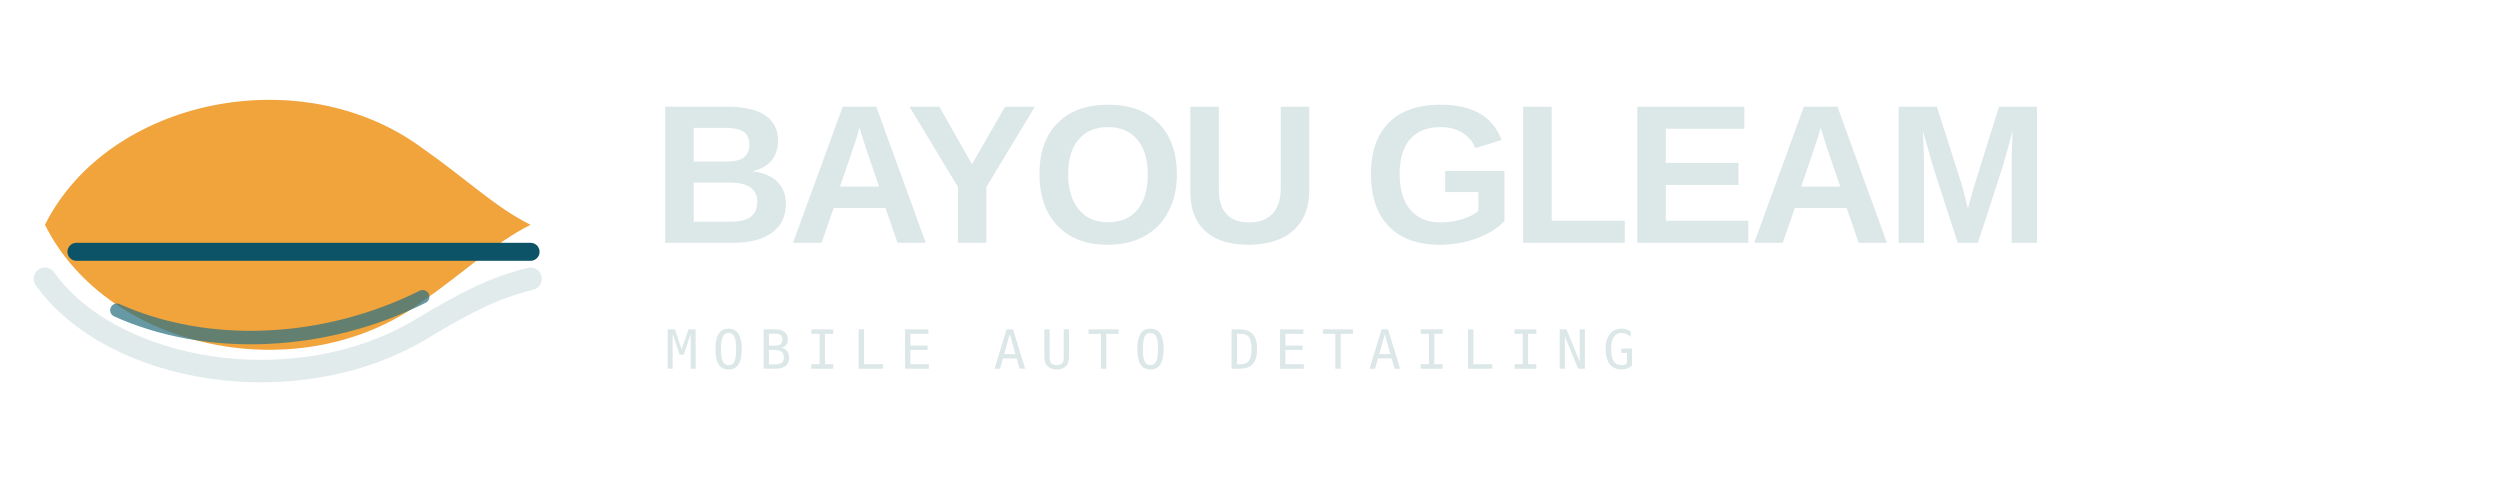
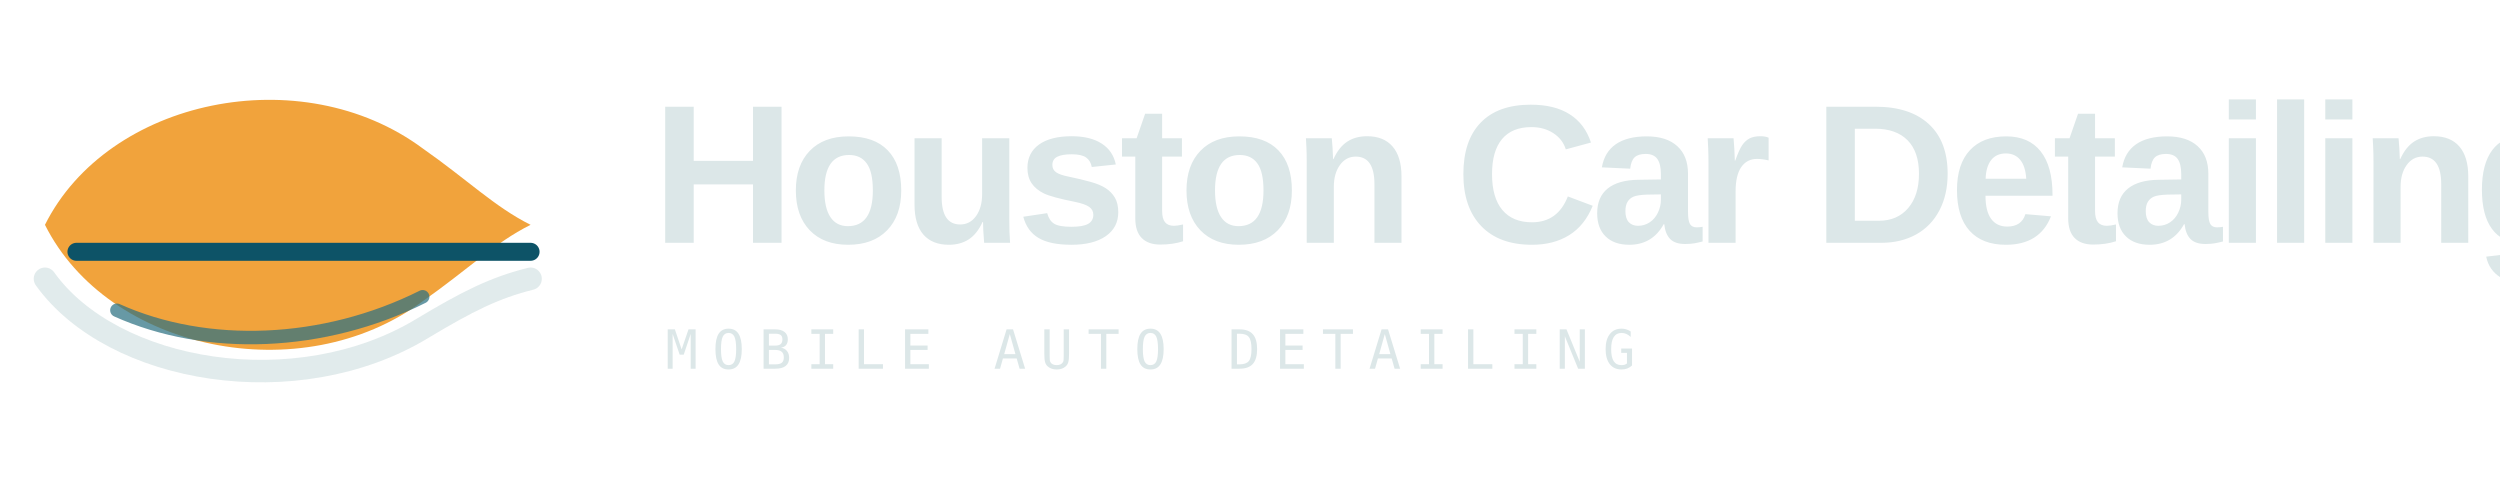
<svg xmlns="http://www.w3.org/2000/svg" width="556" height="112" viewBox="0 0 556 112" role="img" aria-labelledby="title">
  <g fill="none" stroke-linecap="round">
    <path d="M10 50C24 22 67 13 94 33C104 40 110 46 118 50C110 54 104 60 94 67C67 87 24 78 10 50Z" fill="#F1A33C" />
    <path d="M10 62C25 83 66 90 94 73C104 67 110 64 118 62" stroke="#DCE7E8" stroke-width="5" opacity=".84" />
    <path d="M17 56H118" stroke="#0D5367" stroke-width="4" />
    <path d="M26 69C46 78 72 77 94 66" stroke="#2D7182" stroke-width="3" opacity=".72" />
  </g>
  <g fill="#DCE7E8">
-     <text x="145" y="54" font-family="Bricolage Grotesque, Arial Narrow, Arial, sans-serif" font-size="44" font-weight="750" letter-spacing="-1.5">BAYOU GLEAM</text>
+     <text x="145" y="54" font-family="Bricolage Grotesque, Arial Narrow, Arial, sans-serif" font-size="44" font-weight="750" letter-spacing="-1.5">Houston Car Detailing Co</text>
    <text x="148" y="82" font-family="IBM Plex Mono, Menlo, monospace" font-size="12" font-weight="500" letter-spacing="3.2">MOBILE AUTO DETAILING</text>
  </g>
</svg>
